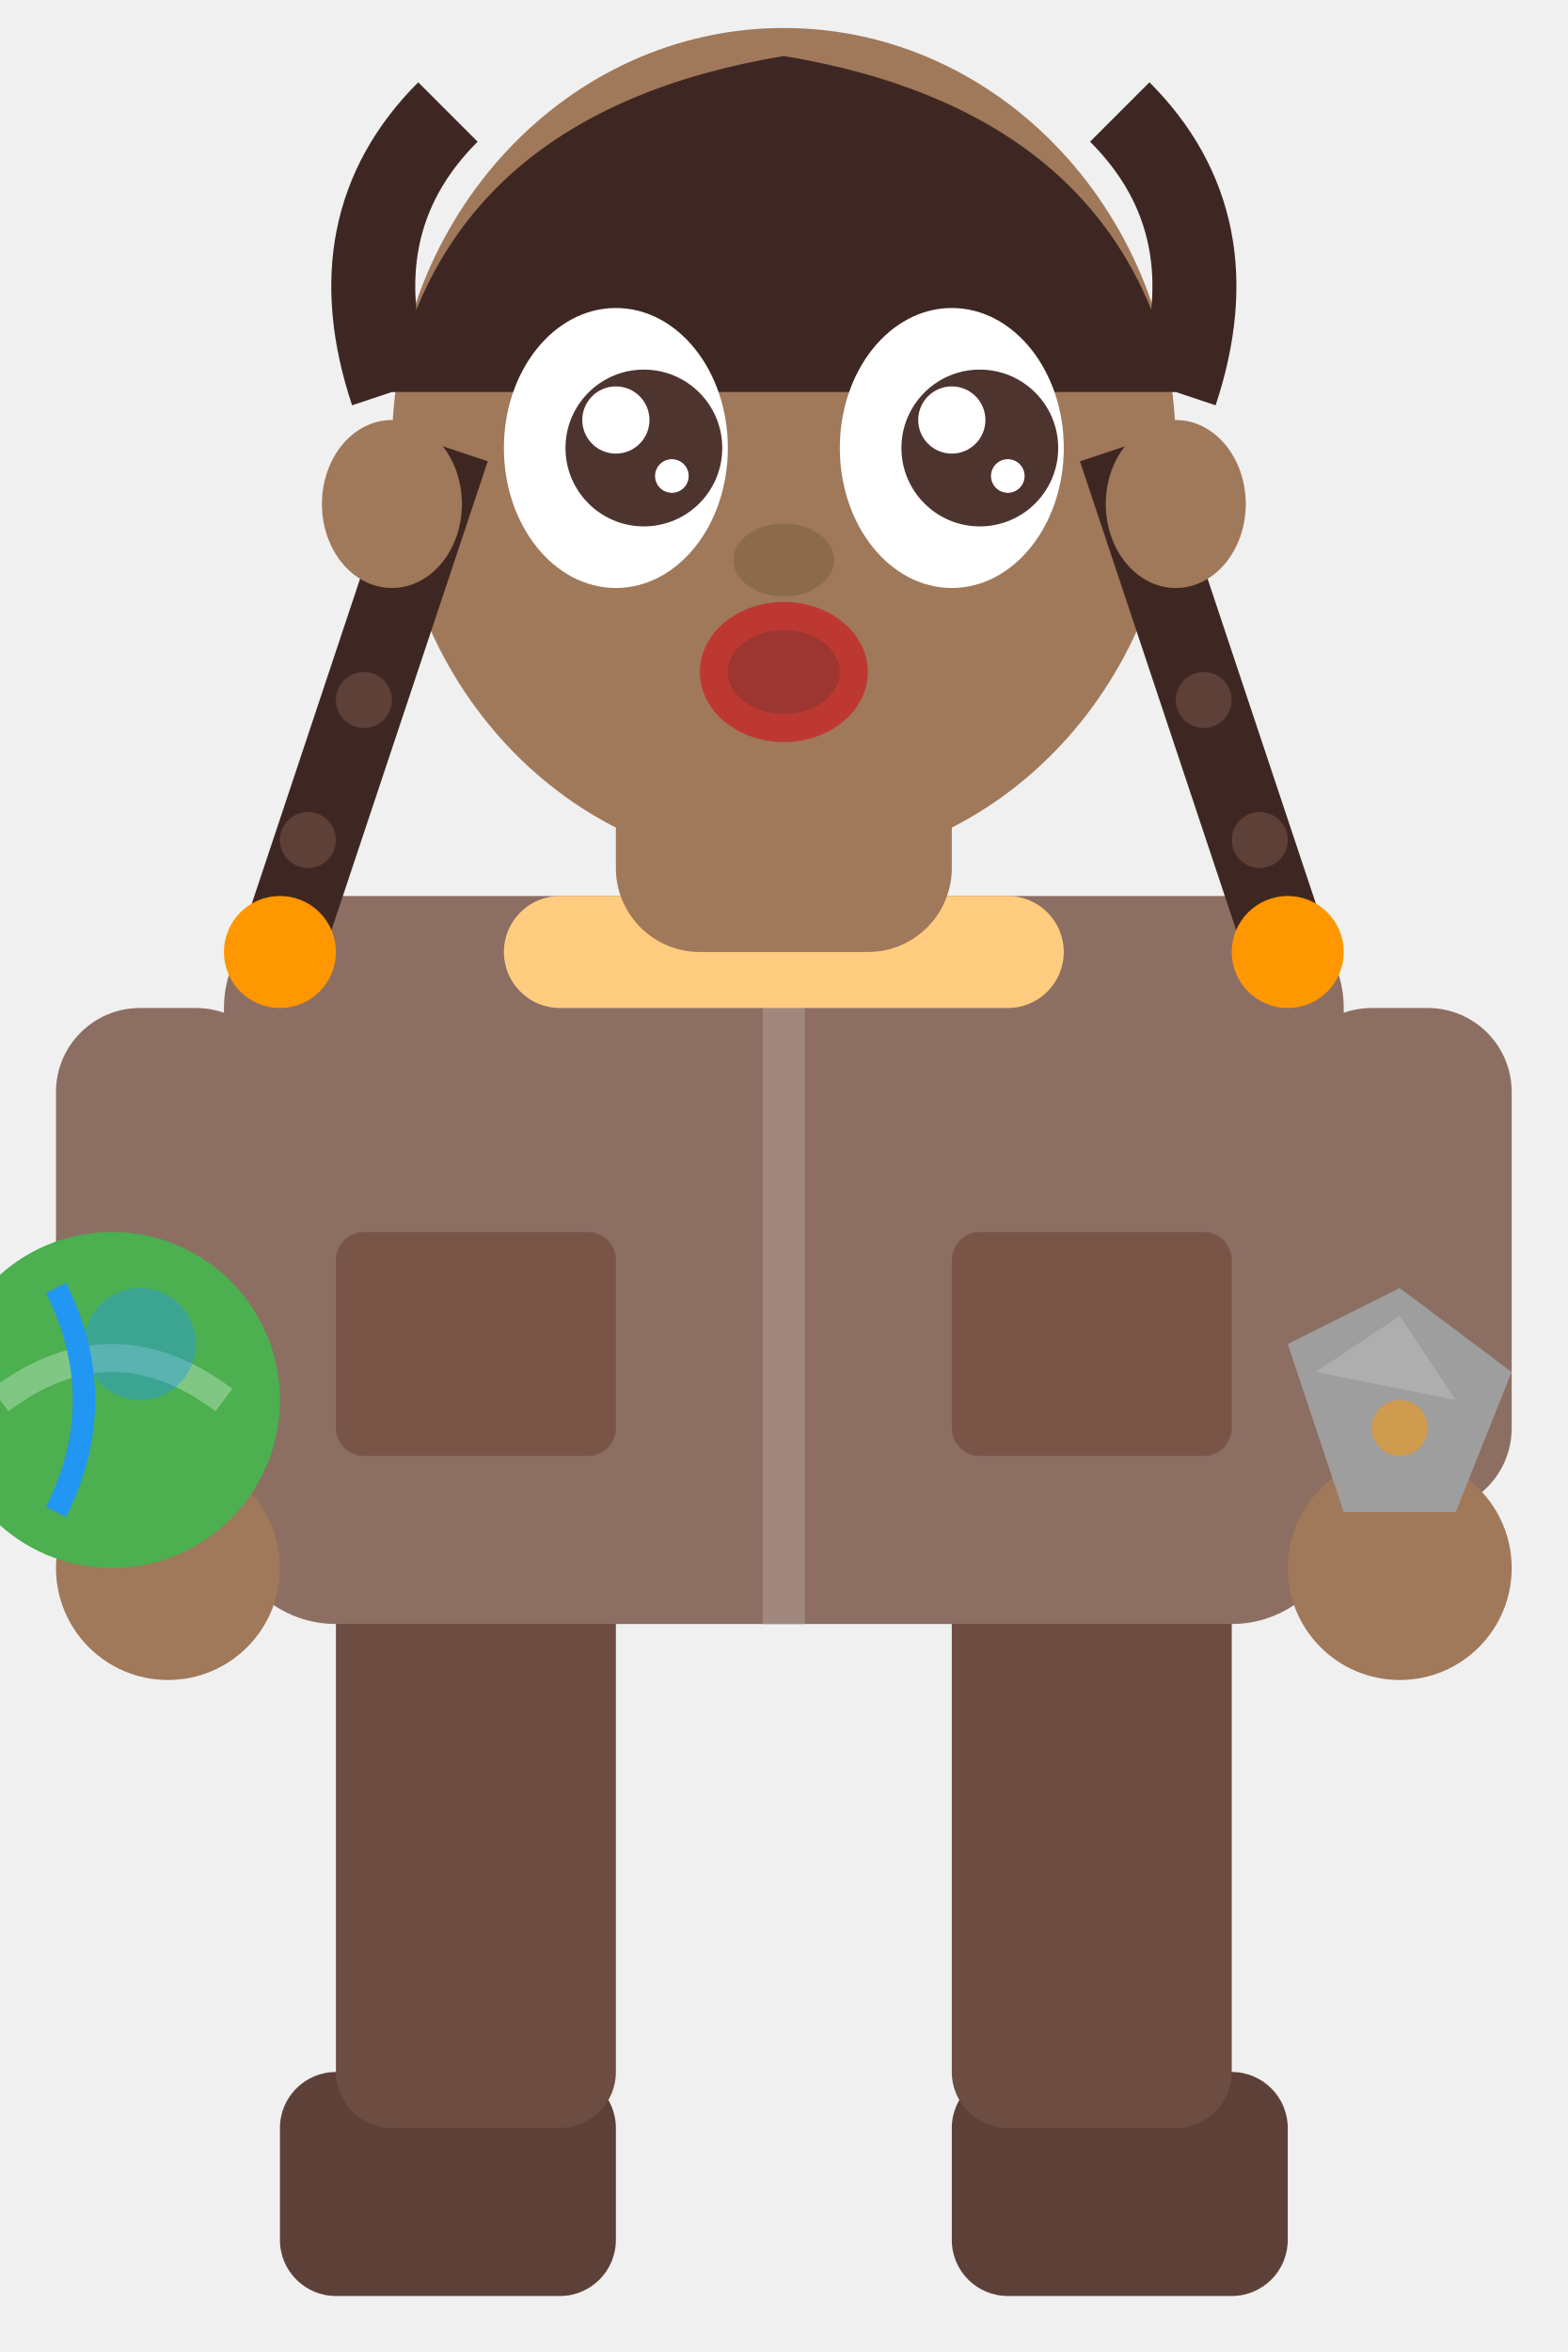
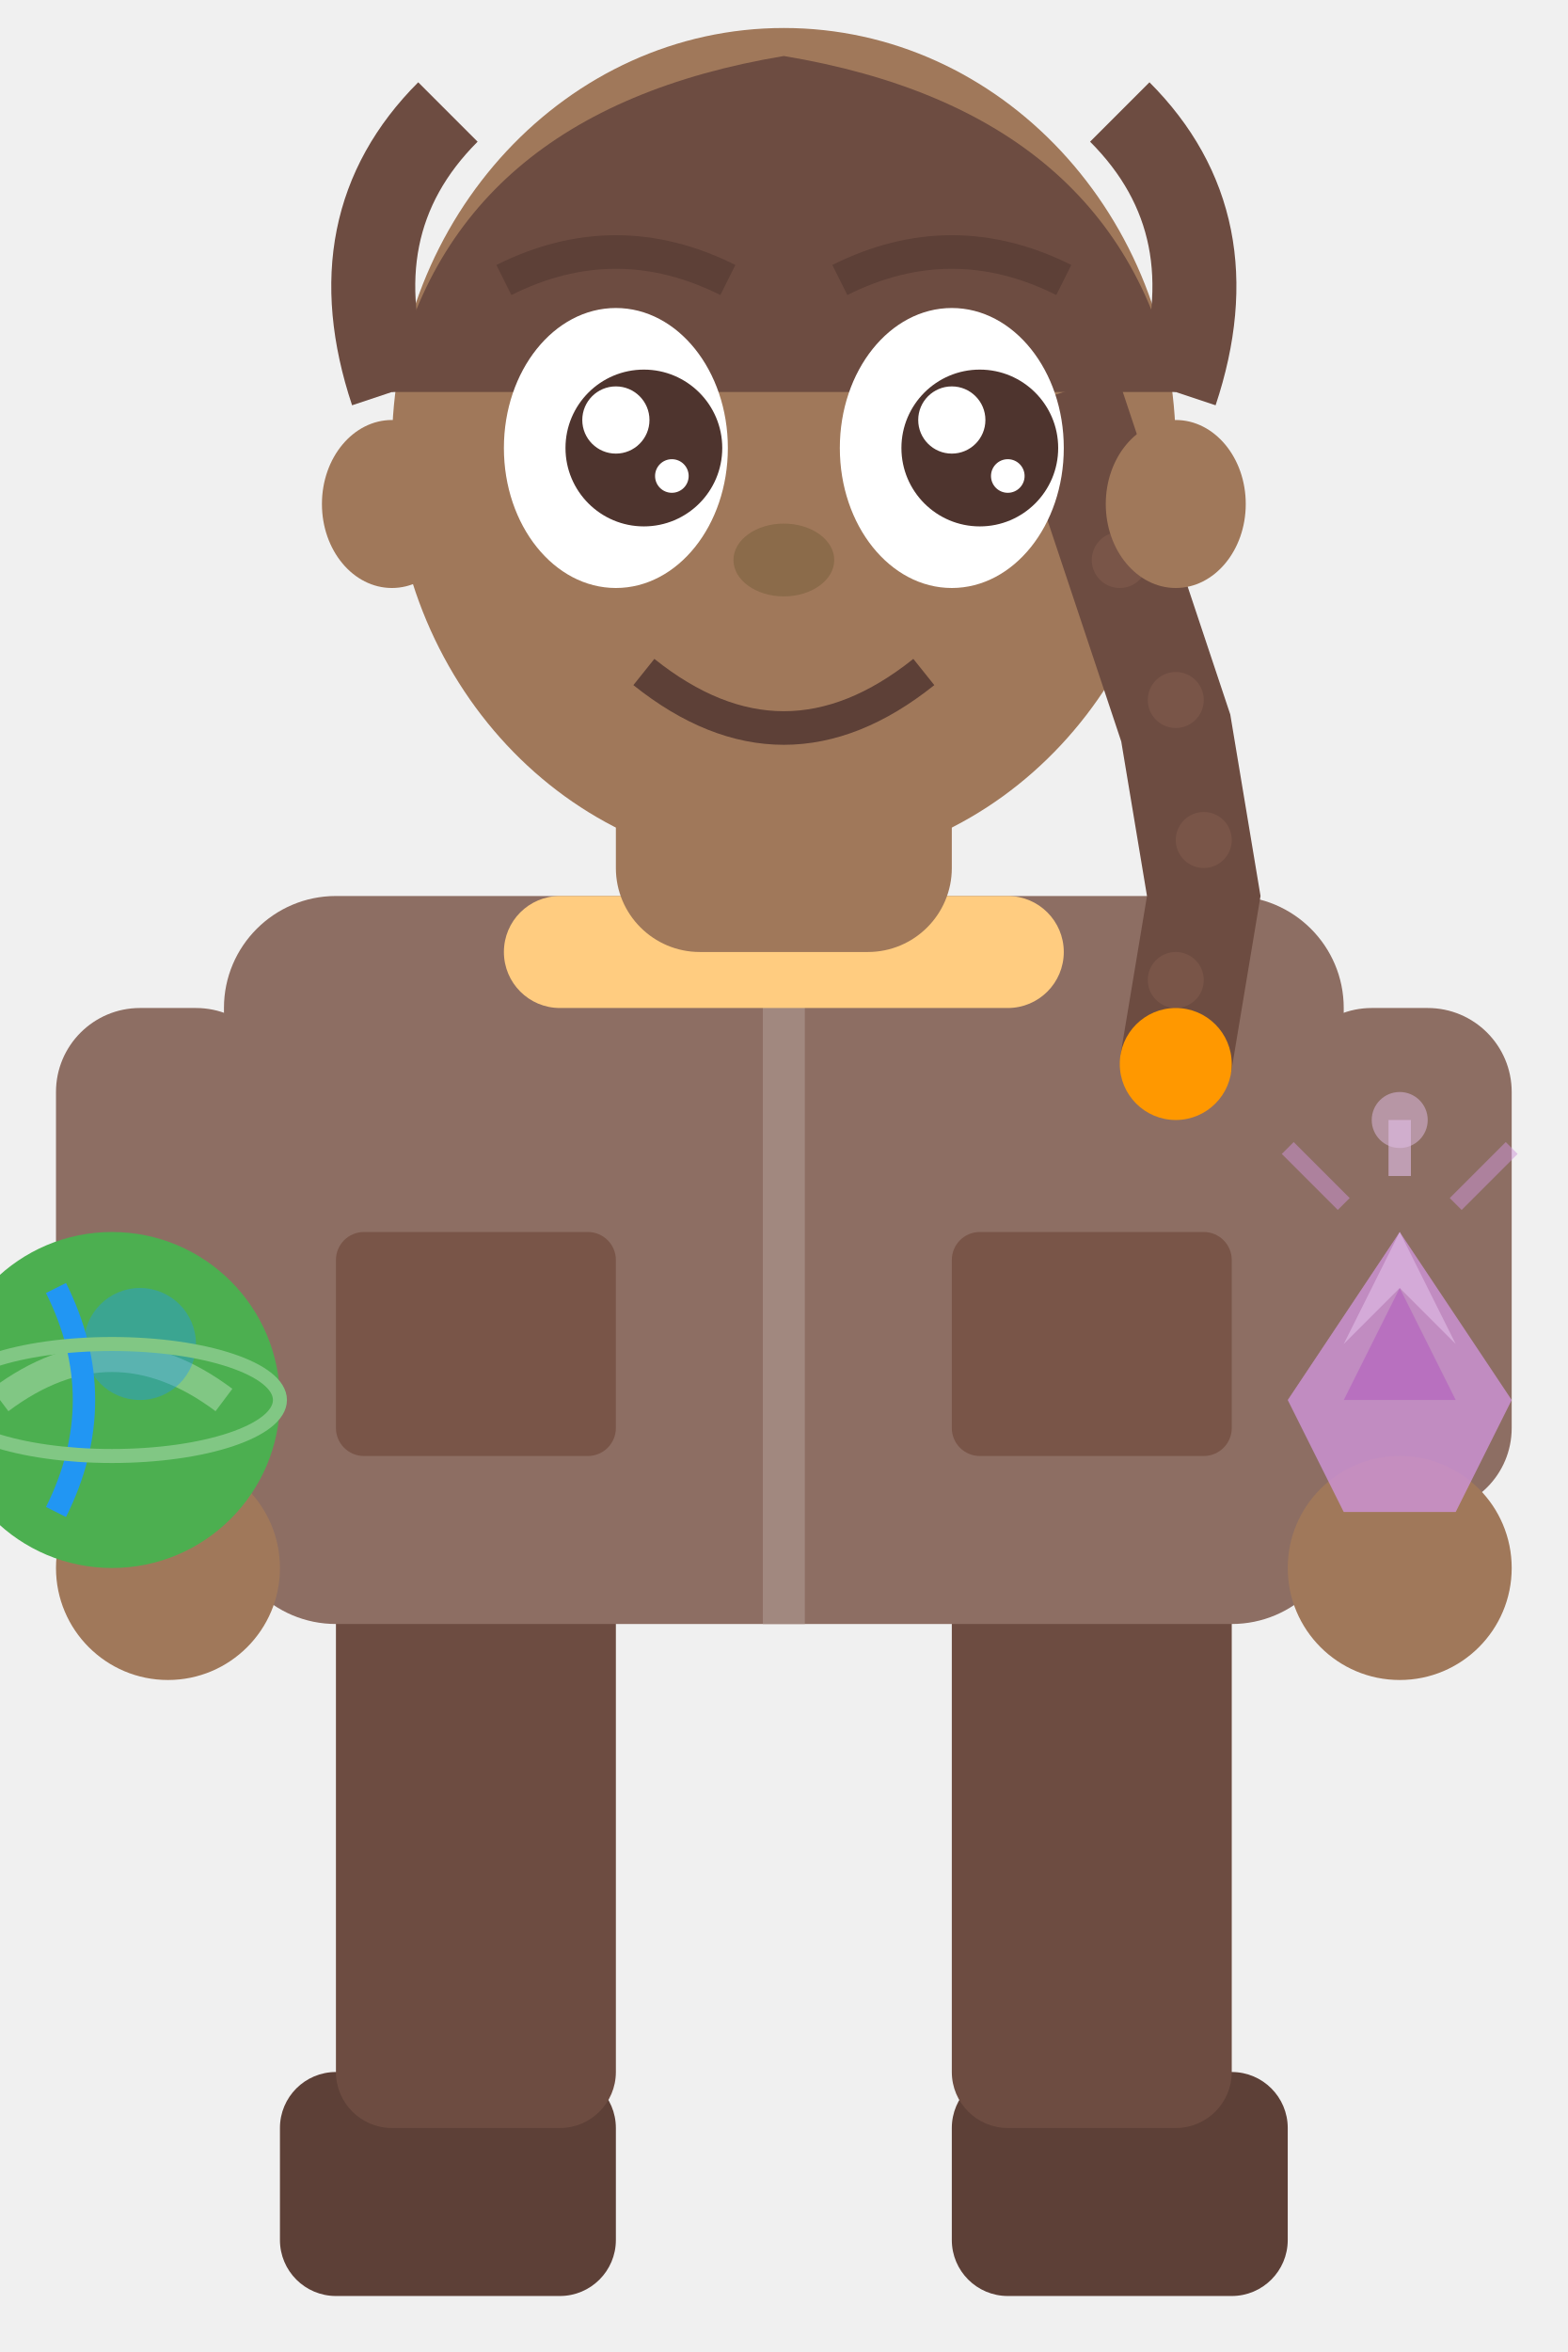
<svg xmlns="http://www.w3.org/2000/svg" viewBox="0 0 56 84" width="56" height="84">
  <rect x="10" y="74" width="12" height="8" rx="2" fill="#5D4037" />
  <rect x="34" y="74" width="12" height="8" rx="2" fill="#5D4037" />
  <rect x="12" y="56" width="10" height="20" rx="2" fill="#6D4C41" />
  <rect x="34" y="56" width="10" height="20" rx="2" fill="#6D4C41" />
  <rect x="8" y="32" width="40" height="26" rx="4" fill="#8D6E63" />
  <rect x="12" y="44" width="10" height="8" rx="1" fill="#795548" />
  <rect x="34" y="44" width="10" height="8" rx="1" fill="#795548" />
  <line x1="28" y1="34" x2="28" y2="58" stroke="#A1887F" stroke-width="1.5" />
  <rect x="18" y="32" width="20" height="4" rx="2" fill="#FFCC80" />
  <rect x="2" y="36" width="8" height="18" rx="3" fill="#8D6E63" />
  <rect x="46" y="36" width="8" height="18" rx="3" fill="#8D6E63" />
  <circle cx="6" cy="56" r="4" fill="#A0785A" />
  <circle cx="50" cy="56" r="4" fill="#A0785A" />
  <circle cx="4" cy="50" r="6" fill="#4CAF50" />
  <path d="M0,50 Q4,47 8,50" fill="none" stroke="#81C784" stroke-width="1" />
  <path d="M2,46 Q4,50 2,54" fill="none" stroke="#2196F3" stroke-width="0.8" />
  <circle cx="5" cy="48" r="2" fill="#2196F3" opacity="0.4" />
-   <polygon points="46,48 50,46 54,49 52,54 48,54" fill="#9E9E9E" />
-   <polygon points="47,49 50,47 52,50" fill="#BDBDBD" opacity="0.5" />
-   <circle cx="50" cy="51" r="1" fill="#FF9800" opacity="0.5" />
+   <ellipse cx="4" cy="50" rx="6" ry="2" fill="none" stroke="#81C784" stroke-width="0.5" />
+   <polygon points="50,44 46,50 48,54 52,54 54,50" fill="#CE93D8" opacity="0.8" />
+   <polygon points="50,44 48,48 50,46 52,48" fill="#E1BEE7" opacity="0.6" />
+   <polygon points="48,50 50,46 52,50" fill="#AB47BC" opacity="0.4" />
+   <line x1="50" y1="42" x2="50" y2="40" stroke="#E1BEE7" stroke-width="0.8" opacity="0.6" />
+   <line x1="48" y1="43" x2="46" y2="41" stroke="#CE93D8" stroke-width="0.6" opacity="0.5" />
+   <line x1="52" y1="43" x2="54" y2="41" stroke="#CE93D8" stroke-width="0.6" opacity="0.5" />
+   <circle cx="50" cy="40" r="1" fill="#E1BEE7" opacity="0.5" />
  <rect x="22" y="26" width="12" height="8" rx="3" fill="#A0785A" />
  <ellipse cx="28" cy="16" rx="14" ry="15" fill="#A0785A" />
-   <path d="M14,14 Q16,4 28,2 Q40,4 42,14" fill="#3E2723" />
-   <path d="M14,14 Q12,8 16,4" fill="none" stroke="#3E2723" stroke-width="3" />
-   <path d="M42,14 Q44,8 40,4" fill="none" stroke="#3E2723" stroke-width="3" />
-   <path d="M16,16 L14,22 L12,28 L10,34" fill="none" stroke="#3E2723" stroke-width="3" />
-   <path d="M40,16 L42,22 L44,28 L46,34" fill="none" stroke="#3E2723" stroke-width="3" />
-   <circle cx="14" cy="20" r="1" fill="#5D4037" />
-   <circle cx="13" cy="25" r="1" fill="#5D4037" />
-   <circle cx="11" cy="30" r="1" fill="#5D4037" />
-   <circle cx="42" cy="20" r="1" fill="#5D4037" />
-   <circle cx="43" cy="25" r="1" fill="#5D4037" />
-   <circle cx="45" cy="30" r="1" fill="#5D4037" />
-   <circle cx="10" cy="34" r="2" fill="#FF9800" />
-   <circle cx="46" cy="34" r="2" fill="#FF9800" />
+   <path d="M14,14 Q16,4 28,2 Q40,4 42,14" fill="#6D4C41" />
+   <path d="M14,14 Q12,8 16,4" fill="none" stroke="#6D4C41" stroke-width="3" />
+   <path d="M42,14 Q44,8 40,4" fill="none" stroke="#6D4C41" stroke-width="3" />
+   <path d="M38,14 L40,20 L42,26 L43,32 L42,38" fill="none" stroke="#6D4C41" stroke-width="4" />
+   <circle cx="40" cy="20" r="1" fill="#795548" />
+   <circle cx="42" cy="25" r="1" fill="#795548" />
+   <circle cx="43" cy="30" r="1" fill="#795548" />
+   <circle cx="42" cy="35" r="1" fill="#795548" />
+   <circle cx="42" cy="38" r="2" fill="#FF9800" />
  <ellipse cx="22" cy="16" rx="4" ry="5" fill="white" />
  <ellipse cx="34" cy="16" rx="4" ry="5" fill="white" />
  <circle cx="23" cy="16" r="2.8" fill="#4E342E" />
  <circle cx="35" cy="16" r="2.8" fill="#4E342E" />
  <circle cx="22" cy="15" r="1.2" fill="white" />
  <circle cx="34" cy="15" r="1.2" fill="white" />
  <circle cx="24" cy="17" r="0.6" fill="white" />
  <circle cx="36" cy="17" r="0.6" fill="white" />
-   <path d="M18,10 Q22,8 26,10" fill="none" stroke="#3E2723" stroke-width="1.2" />
-   <path d="M30,10 Q34,8 38,10" fill="none" stroke="#3E2723" stroke-width="1.2" />
+   <path d="M18,10 Q22,8 26,10" fill="none" stroke="#5D4037" stroke-width="1.2" />
+   <path d="M30,10 Q34,8 38,10" fill="none" stroke="#5D4037" stroke-width="1.2" />
  <ellipse cx="28" cy="20" rx="1.8" ry="1.3" fill="#8B6B4A" />
-   <ellipse cx="28" cy="24" rx="3" ry="2.5" fill="#C62828" opacity="0.8" />
-   <ellipse cx="28" cy="24" rx="2" ry="1.5" fill="#4E342E" opacity="0.3" />
+   <path d="M23,24 Q28,28 33,24" fill="none" stroke="#5D4037" stroke-width="1.2" />
  <ellipse cx="14" cy="18" rx="2.5" ry="3" fill="#A0785A" />
  <ellipse cx="42" cy="18" rx="2.5" ry="3" fill="#A0785A" />
</svg>
